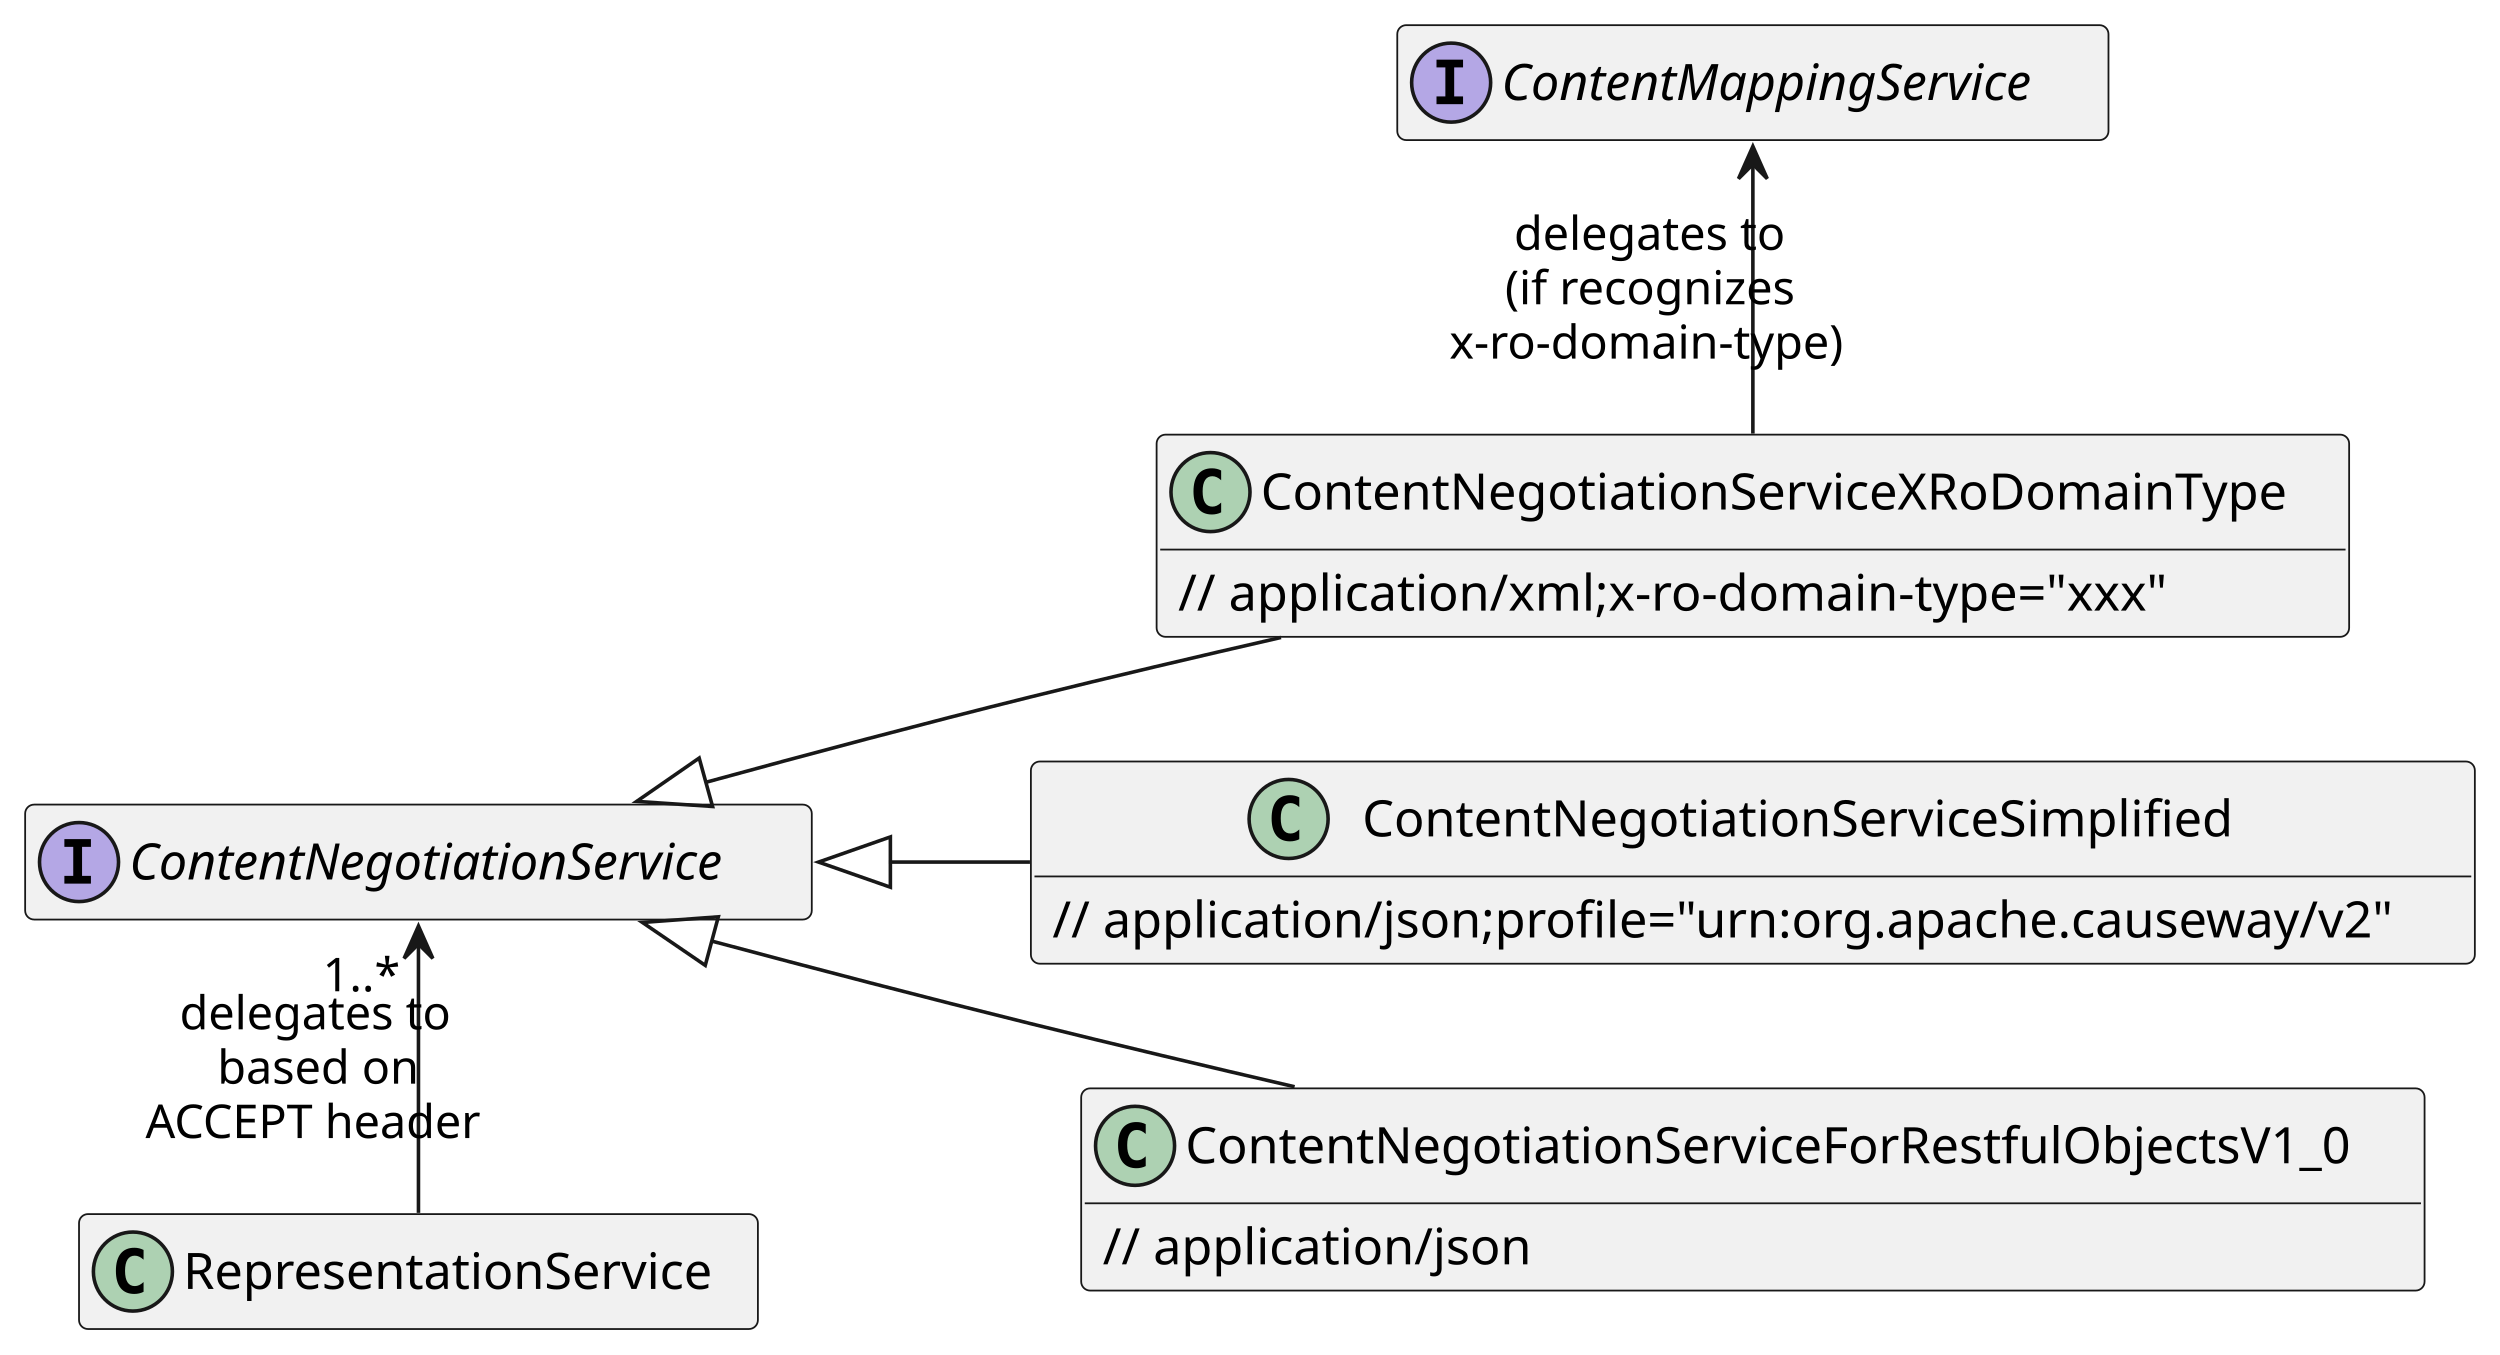
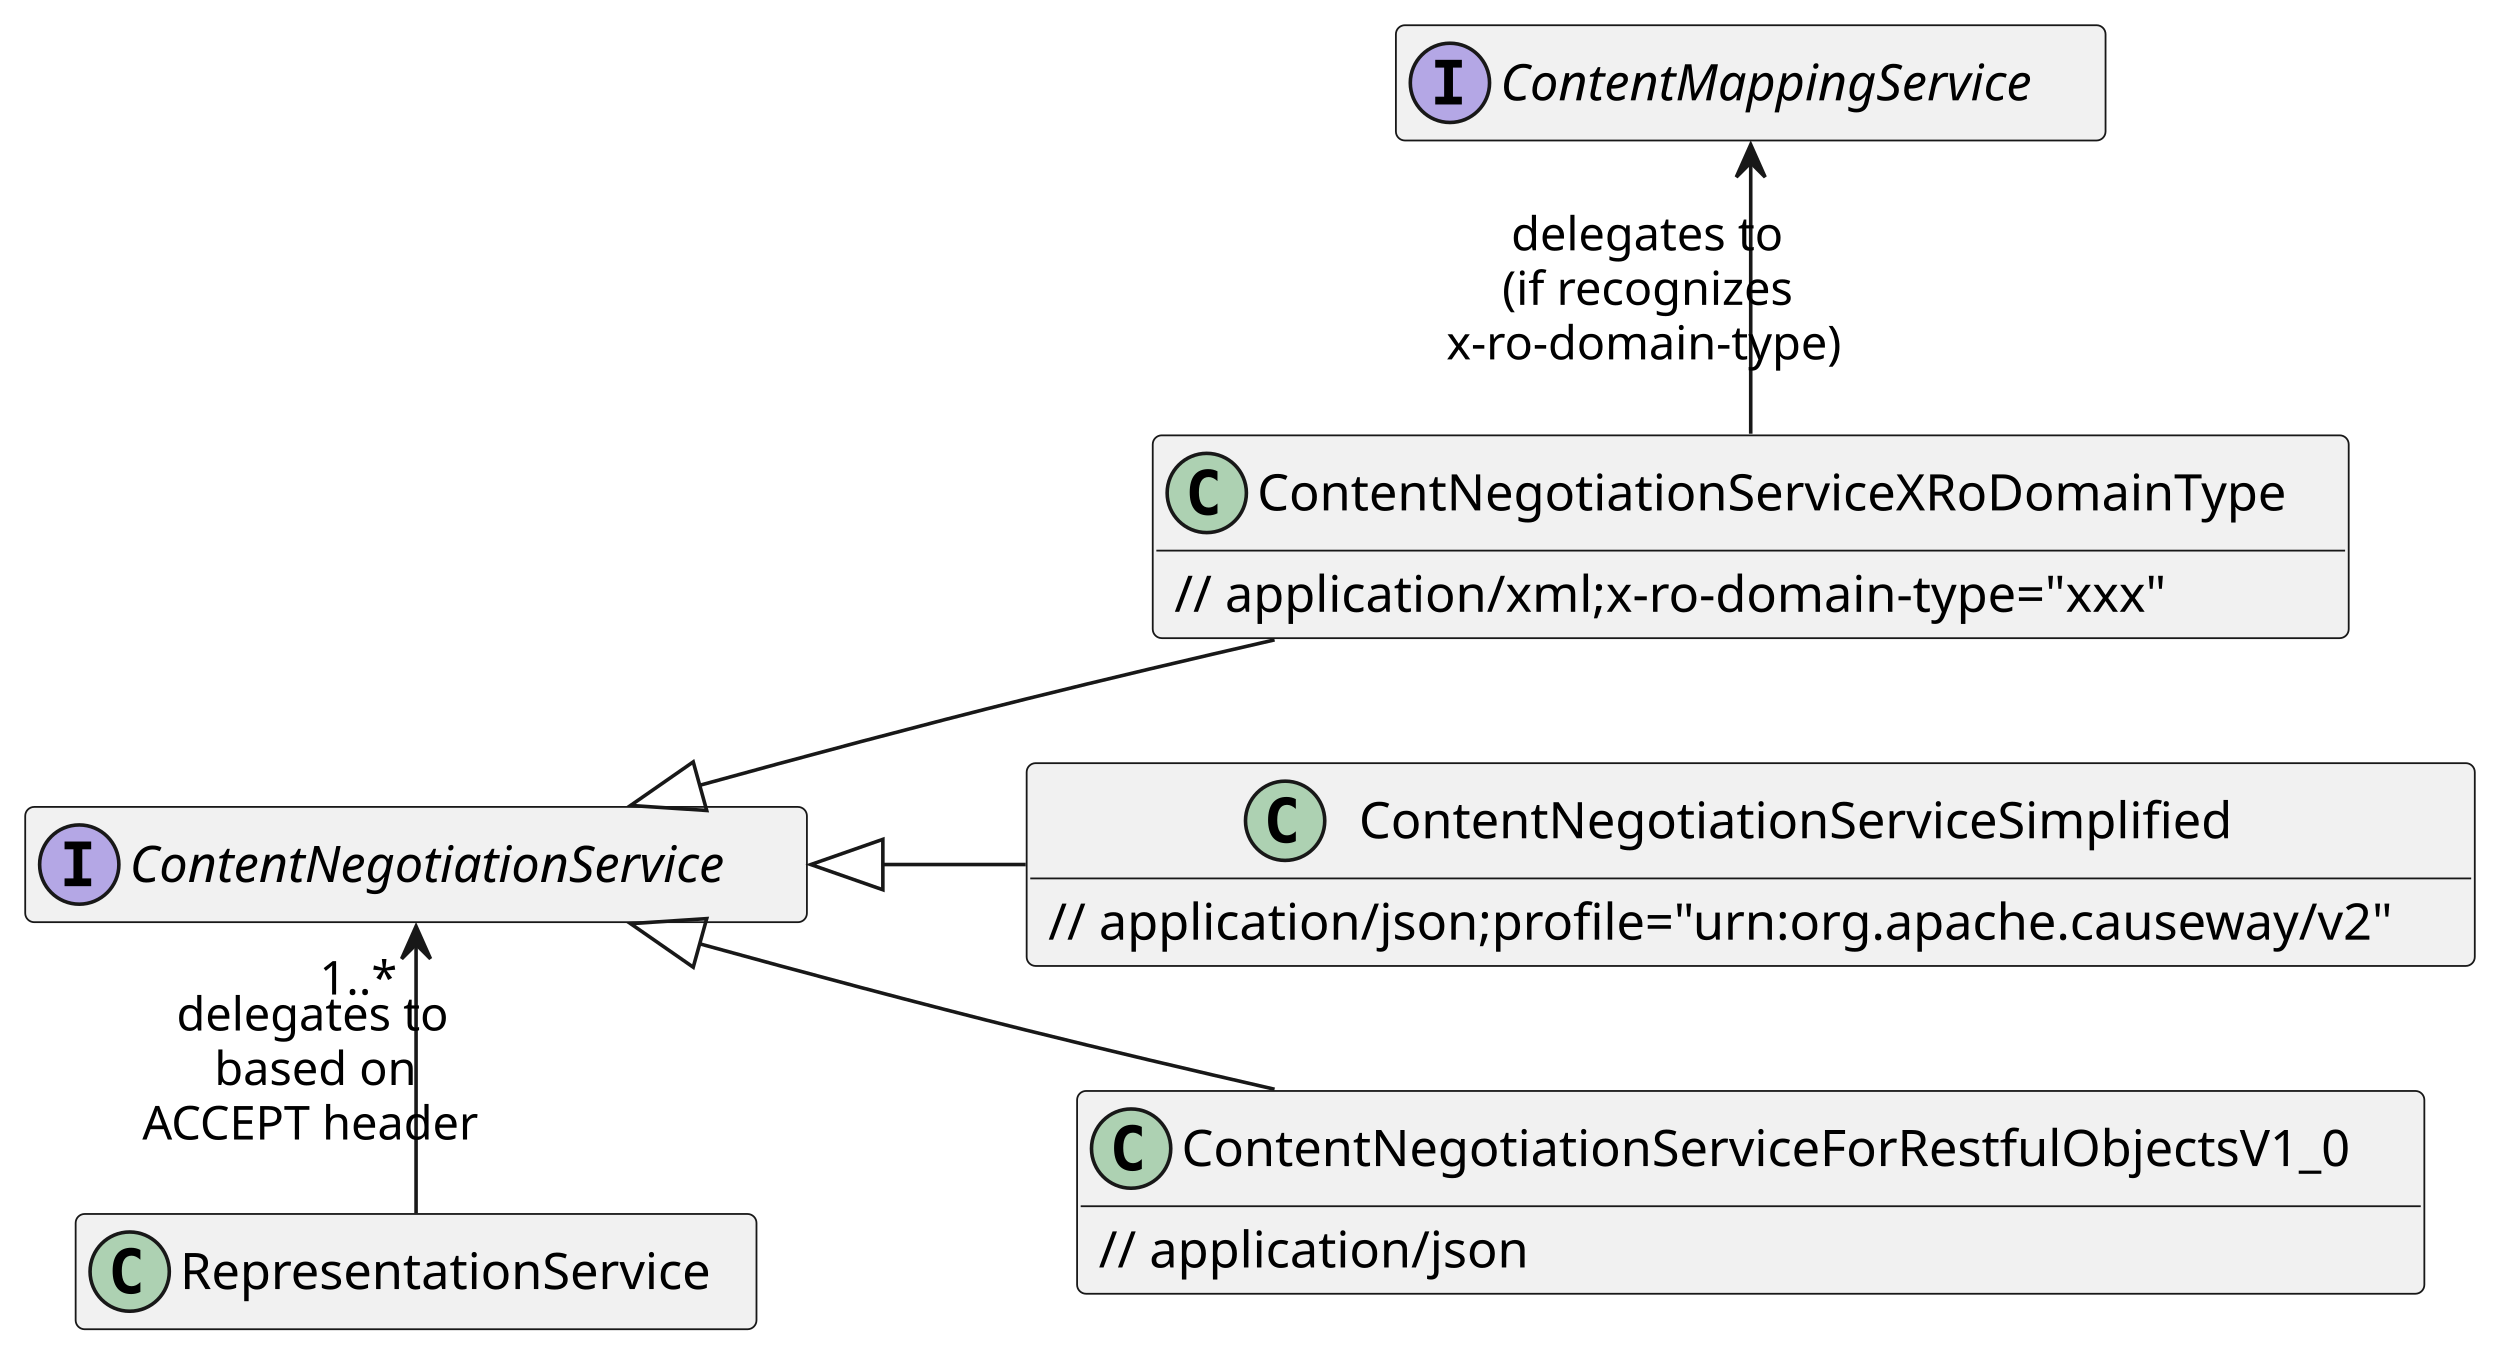
- <svg xmlns="http://www.w3.org/2000/svg" contentStyleType="text/css" height="377px" preserveAspectRatio="none" style="width:696px;height:377px;background:#FFFFFF;" version="1.1" viewBox="0 0 696 377" width="696px" zoomAndPan="magnify">
+ <svg xmlns="http://www.w3.org/2000/svg" contentStyleType="text/css" height="376px" preserveAspectRatio="none" style="width:694px;height:376px;background:#FFFFFF;" version="1.1" viewBox="0 0 694 376" width="694px" zoomAndPan="magnify">
  <defs />
  <g>
    <g id="elem_RepresentationService">
-       <rect codeLine="5" fill="#F1F1F1" height="32" id="RepresentationService" rx="2.5" ry="2.5" style="stroke:#181818;stroke-width:0.5;" width="189" x="22" y="338" />
-       <ellipse cx="37" cy="354" fill="#ADD1B2" rx="11" ry="11" style="stroke:#181818;stroke-width:1.0;" />
-       <path d="M39.969,359.641 Q39.391,359.938 38.75,360.078 Q38.109,360.234 37.406,360.234 Q34.906,360.234 33.578,358.594 Q32.266,356.938 32.266,353.812 Q32.266,350.688 33.578,349.031 Q34.906,347.375 37.406,347.375 Q38.109,347.375 38.75,347.531 Q39.406,347.688 39.969,347.984 L39.969,350.703 Q39.344,350.125 38.75,349.859 Q38.156,349.578 37.531,349.578 Q36.188,349.578 35.5,350.656 Q34.812,351.719 34.812,353.812 Q34.812,355.906 35.5,356.984 Q36.188,358.047 37.531,358.047 Q38.156,358.047 38.75,357.781 Q39.344,357.5 39.969,356.922 L39.969,359.641 Z " fill="#000000" />
-       <text fill="#000000" font-family="sans-serif" font-size="14" lengthAdjust="spacing" textLength="157" x="51" y="358.847">RepresentationService</text>
+       <rect codeLine="5" fill="#F1F1F1" height="32" id="RepresentationService" rx="2.5" ry="2.5" style="stroke:#181818;stroke-width:0.5;" width="189" x="21" y="337" />
+       <ellipse cx="36" cy="353" fill="#ADD1B2" rx="11" ry="11" style="stroke:#181818;stroke-width:1.0;" />
+       <path d="M38.969,358.641 Q38.391,358.938 37.75,359.078 Q37.109,359.234 36.406,359.234 Q33.906,359.234 32.578,357.594 Q31.266,355.938 31.266,352.812 Q31.266,349.688 32.578,348.031 Q33.906,346.375 36.406,346.375 Q37.109,346.375 37.75,346.531 Q38.406,346.688 38.969,346.984 L38.969,349.703 Q38.344,349.125 37.75,348.859 Q37.156,348.578 36.531,348.578 Q35.188,348.578 34.5,349.656 Q33.812,350.719 33.812,352.812 Q33.812,354.906 34.5,355.984 Q35.188,357.047 36.531,357.047 Q37.156,357.047 37.75,356.781 Q38.344,356.5 38.969,355.922 L38.969,358.641 Z " fill="#000000" />
+       <text fill="#000000" font-family="sans-serif" font-size="14" lengthAdjust="spacing" textLength="157" x="50" y="357.847">RepresentationService</text>
    </g>
    <g id="elem_ContentNegotiationService">
-       <rect codeLine="7" fill="#F1F1F1" height="32" id="ContentNegotiationService" rx="2.5" ry="2.5" style="stroke:#181818;stroke-width:0.5;" width="219" x="7" y="224" />
+       <rect codeLine="7" fill="#F1F1F1" height="32" id="ContentNegotiationService" rx="2.5" ry="2.5" style="stroke:#181818;stroke-width:0.5;" width="217" x="7" y="224" />
      <ellipse cx="22" cy="240" fill="#B4A7E5" rx="11" ry="11" style="stroke:#181818;stroke-width:1.0;" />
      <path d="M17.922,235.766 L17.922,233.609 L25.312,233.609 L25.312,235.766 L22.844,235.766 L22.844,243.844 L25.312,243.844 L25.312,246 L17.922,246 L17.922,243.844 L20.391,243.844 L20.391,235.766 L17.922,235.766 Z " fill="#000000" />
-       <text fill="#000000" font-family="sans-serif" font-size="14" font-style="italic" lengthAdjust="spacing" textLength="187" x="36" y="244.847">ContentNegotiationService</text>
+       <text fill="#000000" font-family="sans-serif" font-size="14" font-style="italic" lengthAdjust="spacing" textLength="185" x="36" y="244.847">ContentNegotiationService</text>
    </g>
    <g id="elem_ContentNegotiationServiceSimplified">
-       <rect codeLine="9" fill="#F1F1F1" height="56.297" id="ContentNegotiationServiceSimplified" rx="2.5" ry="2.5" style="stroke:#181818;stroke-width:0.5;" width="402" x="287" y="212" />
-       <ellipse cx="358.75" cy="228" fill="#ADD1B2" rx="11" ry="11" style="stroke:#181818;stroke-width:1.0;" />
-       <path d="M361.719,233.641 Q361.141,233.938 360.5,234.078 Q359.859,234.234 359.156,234.234 Q356.656,234.234 355.328,232.594 Q354.016,230.938 354.016,227.812 Q354.016,224.688 355.328,223.031 Q356.656,221.375 359.156,221.375 Q359.859,221.375 360.5,221.531 Q361.156,221.688 361.719,221.984 L361.719,224.703 Q361.094,224.125 360.5,223.859 Q359.906,223.578 359.281,223.578 Q357.938,223.578 357.25,224.656 Q356.562,225.719 356.562,227.812 Q356.562,229.906 357.25,230.984 Q357.938,232.047 359.281,232.047 Q359.906,232.047 360.5,231.781 Q361.094,231.5 361.719,230.922 L361.719,233.641 Z " fill="#000000" />
-       <text fill="#000000" font-family="sans-serif" font-size="14" lengthAdjust="spacing" textLength="250" x="379.25" y="232.847">ContentNegotiationServiceSimplified</text>
-       <line style="stroke:#181818;stroke-width:0.5;" x1="288" x2="688" y1="244" y2="244" />
-       <text fill="#000000" font-family="sans-serif" font-size="14" lengthAdjust="spacing" textLength="390" x="293" y="260.995">// application/json;profile="urn:org.apache.causeway/v2"</text>
+       <rect codeLine="9" fill="#F1F1F1" height="56.297" id="ContentNegotiationServiceSimplified" rx="2.5" ry="2.5" style="stroke:#181818;stroke-width:0.5;" width="402" x="285" y="211.85" />
+       <ellipse cx="356.75" cy="227.85" fill="#ADD1B2" rx="11" ry="11" style="stroke:#181818;stroke-width:1.0;" />
+       <path d="M359.719,233.491 Q359.141,233.787 358.5,233.928 Q357.859,234.084 357.156,234.084 Q354.656,234.084 353.328,232.444 Q352.016,230.787 352.016,227.662 Q352.016,224.537 353.328,222.881 Q354.656,221.225 357.156,221.225 Q357.859,221.225 358.5,221.381 Q359.156,221.537 359.719,221.834 L359.719,224.553 Q359.094,223.975 358.5,223.709 Q357.906,223.428 357.281,223.428 Q355.938,223.428 355.25,224.506 Q354.562,225.569 354.562,227.662 Q354.562,229.756 355.25,230.834 Q355.938,231.897 357.281,231.897 Q357.906,231.897 358.5,231.631 Q359.094,231.35 359.719,230.772 L359.719,233.491 Z " fill="#000000" />
+       <text fill="#000000" font-family="sans-serif" font-size="14" lengthAdjust="spacing" textLength="250" x="377.25" y="232.697">ContentNegotiationServiceSimplified</text>
+       <line style="stroke:#181818;stroke-width:0.5;" x1="286" x2="686" y1="243.85" y2="243.85" />
+       <text fill="#000000" font-family="sans-serif" font-size="14" lengthAdjust="spacing" textLength="390" x="291" y="260.845">// application/json;profile="urn:org.apache.causeway/v2"</text>
    </g>
    <g id="elem_ContentNegotiationServiceXRoDomainType">
-       <rect codeLine="12" fill="#F1F1F1" height="56.297" id="ContentNegotiationServiceXRoDomainType" rx="2.5" ry="2.5" style="stroke:#181818;stroke-width:0.5;" width="332" x="322" y="121" />
-       <ellipse cx="337" cy="137" fill="#ADD1B2" rx="11" ry="11" style="stroke:#181818;stroke-width:1.0;" />
-       <path d="M339.969,142.641 Q339.391,142.938 338.75,143.078 Q338.109,143.234 337.406,143.234 Q334.906,143.234 333.578,141.594 Q332.266,139.938 332.266,136.812 Q332.266,133.688 333.578,132.031 Q334.906,130.375 337.406,130.375 Q338.109,130.375 338.75,130.531 Q339.406,130.688 339.969,130.984 L339.969,133.703 Q339.344,133.125 338.75,132.859 Q338.156,132.578 337.531,132.578 Q336.188,132.578 335.5,133.656 Q334.812,134.719 334.812,136.812 Q334.812,138.906 335.5,139.984 Q336.188,141.047 337.531,141.047 Q338.156,141.047 338.75,140.781 Q339.344,140.5 339.969,139.922 L339.969,142.641 Z " fill="#000000" />
-       <text fill="#000000" font-family="sans-serif" font-size="14" lengthAdjust="spacing" textLength="300" x="351" y="141.847">ContentNegotiationServiceXRoDomainType</text>
-       <line style="stroke:#181818;stroke-width:0.5;" x1="323" x2="653" y1="153" y2="153" />
-       <text fill="#000000" font-family="sans-serif" font-size="14" lengthAdjust="spacing" textLength="281" x="328" y="169.995">// application/xml;x-ro-domain-type="xxx"</text>
+       <rect codeLine="12" fill="#F1F1F1" height="56.297" id="ContentNegotiationServiceXRoDomainType" rx="2.5" ry="2.5" style="stroke:#181818;stroke-width:0.5;" width="332" x="320" y="120.85" />
+       <ellipse cx="335" cy="136.85" fill="#ADD1B2" rx="11" ry="11" style="stroke:#181818;stroke-width:1.0;" />
+       <path d="M337.969,142.491 Q337.391,142.787 336.75,142.928 Q336.109,143.084 335.406,143.084 Q332.906,143.084 331.578,141.444 Q330.266,139.787 330.266,136.662 Q330.266,133.537 331.578,131.881 Q332.906,130.225 335.406,130.225 Q336.109,130.225 336.75,130.381 Q337.406,130.537 337.969,130.834 L337.969,133.553 Q337.344,132.975 336.75,132.709 Q336.156,132.428 335.531,132.428 Q334.188,132.428 333.5,133.506 Q332.812,134.569 332.812,136.662 Q332.812,138.756 333.5,139.834 Q334.188,140.897 335.531,140.897 Q336.156,140.897 336.75,140.631 Q337.344,140.35 337.969,139.772 L337.969,142.491 Z " fill="#000000" />
+       <text fill="#000000" font-family="sans-serif" font-size="14" lengthAdjust="spacing" textLength="300" x="349" y="141.697">ContentNegotiationServiceXRoDomainType</text>
+       <line style="stroke:#181818;stroke-width:0.5;" x1="321" x2="651" y1="152.85" y2="152.85" />
+       <text fill="#000000" font-family="sans-serif" font-size="14" lengthAdjust="spacing" textLength="281" x="326" y="169.845">// application/xml;x-ro-domain-type="xxx"</text>
    </g>
    <g id="elem_ContentNegotiationServiceForRestfulObjectsV1_0">
-       <rect codeLine="15" fill="#F1F1F1" height="56.297" id="ContentNegotiationServiceForRestfulObjectsV1_0" rx="2.5" ry="2.5" style="stroke:#181818;stroke-width:0.5;" width="374" x="301" y="303" />
-       <ellipse cx="316" cy="319" fill="#ADD1B2" rx="11" ry="11" style="stroke:#181818;stroke-width:1.0;" />
-       <path d="M318.969,324.641 Q318.391,324.938 317.75,325.078 Q317.109,325.234 316.406,325.234 Q313.906,325.234 312.578,323.594 Q311.266,321.938 311.266,318.812 Q311.266,315.688 312.578,314.031 Q313.906,312.375 316.406,312.375 Q317.109,312.375 317.75,312.531 Q318.406,312.688 318.969,312.984 L318.969,315.703 Q318.344,315.125 317.75,314.859 Q317.156,314.578 316.531,314.578 Q315.188,314.578 314.5,315.656 Q313.812,316.719 313.812,318.812 Q313.812,320.906 314.5,321.984 Q315.188,323.047 316.531,323.047 Q317.156,323.047 317.75,322.781 Q318.344,322.5 318.969,321.922 L318.969,324.641 Z " fill="#000000" />
-       <text fill="#000000" font-family="sans-serif" font-size="14" lengthAdjust="spacing" textLength="342" x="330" y="323.847">ContentNegotiationServiceForRestfulObjectsV1_0</text>
-       <line style="stroke:#181818;stroke-width:0.5;" x1="302" x2="674" y1="335" y2="335" />
-       <text fill="#000000" font-family="sans-serif" font-size="14" lengthAdjust="spacing" textLength="122" x="307" y="351.995">// application/json</text>
+       <rect codeLine="15" fill="#F1F1F1" height="56.297" id="ContentNegotiationServiceForRestfulObjectsV1_0" rx="2.5" ry="2.5" style="stroke:#181818;stroke-width:0.5;" width="374" x="299" y="302.85" />
+       <ellipse cx="314" cy="318.85" fill="#ADD1B2" rx="11" ry="11" style="stroke:#181818;stroke-width:1.0;" />
+       <path d="M316.969,324.491 Q316.391,324.788 315.75,324.928 Q315.109,325.084 314.406,325.084 Q311.906,325.084 310.578,323.444 Q309.266,321.788 309.266,318.663 Q309.266,315.538 310.578,313.881 Q311.906,312.225 314.406,312.225 Q315.109,312.225 315.75,312.381 Q316.406,312.538 316.969,312.834 L316.969,315.553 Q316.344,314.975 315.75,314.709 Q315.156,314.428 314.531,314.428 Q313.188,314.428 312.5,315.506 Q311.812,316.569 311.812,318.663 Q311.812,320.756 312.5,321.834 Q313.188,322.897 314.531,322.897 Q315.156,322.897 315.75,322.631 Q316.344,322.35 316.969,321.772 L316.969,324.491 Z " fill="#000000" />
+       <text fill="#000000" font-family="sans-serif" font-size="14" lengthAdjust="spacing" textLength="342" x="328" y="323.697">ContentNegotiationServiceForRestfulObjectsV1_0</text>
+       <line style="stroke:#181818;stroke-width:0.5;" x1="300" x2="672" y1="334.85" y2="334.85" />
+       <text fill="#000000" font-family="sans-serif" font-size="14" lengthAdjust="spacing" textLength="122" x="305" y="351.845">// application/json</text>
    </g>
    <g id="elem_ContentMappingService">
-       <rect codeLine="18" fill="#F1F1F1" height="32" id="ContentMappingService" rx="2.5" ry="2.5" style="stroke:#181818;stroke-width:0.5;" width="198" x="389" y="7" />
-       <ellipse cx="404" cy="23" fill="#B4A7E5" rx="11" ry="11" style="stroke:#181818;stroke-width:1.0;" />
-       <path d="M399.922,18.766 L399.922,16.609 L407.312,16.609 L407.312,18.766 L404.844,18.766 L404.844,26.844 L407.312,26.844 L407.312,29 L399.922,29 L399.922,26.844 L402.391,26.844 L402.391,18.766 L399.922,18.766 Z " fill="#000000" />
-       <text fill="#000000" font-family="sans-serif" font-size="14" font-style="italic" lengthAdjust="spacing" textLength="166" x="418" y="27.847">ContentMappingService</text>
+       <rect codeLine="18" fill="#F1F1F1" height="32" id="ContentMappingService" rx="2.5" ry="2.5" style="stroke:#181818;stroke-width:0.5;" width="197" x="387.5" y="7" />
+       <ellipse cx="402.5" cy="23" fill="#B4A7E5" rx="11" ry="11" style="stroke:#181818;stroke-width:1.0;" />
+       <path d="M398.422,18.766 L398.422,16.609 L405.812,16.609 L405.812,18.766 L403.344,18.766 L403.344,26.844 L405.812,26.844 L405.812,29 L398.422,29 L398.422,26.844 L400.891,26.844 L400.891,18.766 L398.422,18.766 Z " fill="#000000" />
+       <text fill="#000000" font-family="sans-serif" font-size="14" font-style="italic" lengthAdjust="spacing" textLength="165" x="416.5" y="27.847">ContentMappingService</text>
    </g>
    <g id="link_ContentMappingService_ContentNegotiationServiceXRoDomainType">
-       <path codeLine="20" d="M488,45.68 C488,66.71 488,98.07 488,120.72 " fill="none" id="ContentMappingService-backto-ContentNegotiationServiceXRoDomainType" style="stroke:#181818;stroke-width:1.0;" />
-       <polygon fill="#181818" points="488,40.75,484,49.75,488,45.75,492,49.75,488,40.75" style="stroke:#181818;stroke-width:1.0;" />
-       <text fill="#000000" font-family="sans-serif" font-size="13" lengthAdjust="spacing" textLength="80" x="421.5" y="69.567">delegates to</text>
-       <text fill="#000000" font-family="sans-serif" font-size="13" lengthAdjust="spacing" textLength="85" x="419" y="84.7">(if recognizes</text>
-       <text fill="#000000" font-family="sans-serif" font-size="13" lengthAdjust="spacing" textLength="116" x="403.5" y="99.832">x-ro-domain-type)</text>
+       <path codeLine="20" d="M486,45.02 C486,65.96 486,97.54 486,120.41 " fill="none" id="ContentMappingService-backto-ContentNegotiationServiceXRoDomainType" style="stroke:#181818;stroke-width:1.0;" />
+       <polygon fill="#181818" points="486,40.16,482,49.16,486,45.16,490,49.16,486,40.16" style="stroke:#181818;stroke-width:1.0;" />
+       <text fill="#000000" font-family="sans-serif" font-size="13" lengthAdjust="spacing" textLength="80" x="419.5" y="69.497">delegates to</text>
+       <text fill="#000000" font-family="sans-serif" font-size="13" lengthAdjust="spacing" textLength="85" x="417" y="84.63">(if recognizes</text>
+       <text fill="#000000" font-family="sans-serif" font-size="13" lengthAdjust="spacing" textLength="116" x="401.5" y="99.763">x-ro-domain-type)</text>
    </g>
    <g id="link_ContentNegotiationService_ContentNegotiationServiceForRestfulObjectsV1_0">
-       <path codeLine="21" d="M198.05,261.97 C226.14,269.48 257.92,277.8 287,285 C310.69,290.87 336.02,296.89 360.42,302.56 " fill="none" id="ContentNegotiationService-backto-ContentNegotiationServiceForRestfulObjectsV1_0" style="stroke:#181818;stroke-width:1.0;" />
-       <polygon fill="none" points="196.34,268.76,178.85,256.81,199.98,255.24,196.34,268.76" style="stroke:#181818;stroke-width:1.0;" />
+       <path codeLine="21" d="M194,261.94 C222.53,269.82 255.16,278.58 285,286 C307.19,291.52 330.84,297.11 353.82,302.38 " fill="none" id="ContentNegotiationService-backto-ContentNegotiationServiceForRestfulObjectsV1_0" style="stroke:#181818;stroke-width:1.0;" />
+       <polygon fill="none" points="192.44,268.5,175.04,256.4,196.18,255.01,192.44,268.5" style="stroke:#181818;stroke-width:1.0;" />
    </g>
    <g id="link_ContentNegotiationService_ContentNegotiationServiceXRoDomainType">
-       <path codeLine="22" d="M196.22,217.87 C224.75,210.05 257.26,201.38 287,194 C309.45,188.43 333.4,182.79 356.63,177.47 " fill="none" id="ContentNegotiationService-backto-ContentNegotiationServiceXRoDomainType" style="stroke:#181818;stroke-width:1.0;" />
-       <polygon fill="none" points="198.38,224.53,177.24,223.11,194.65,211.04,198.38,224.53" style="stroke:#181818;stroke-width:1.0;" />
+       <path codeLine="22" d="M194,218.06 C222.53,210.18 255.16,201.43 285,194 C307.19,188.48 330.84,182.89 353.82,177.62 " fill="none" id="ContentNegotiationService-backto-ContentNegotiationServiceXRoDomainType" style="stroke:#181818;stroke-width:1.0;" />
+       <polygon fill="none" points="196.18,224.99,175.04,223.6,192.44,211.5,196.18,224.99" style="stroke:#181818;stroke-width:1.0;" />
    </g>
    <g id="link_ContentNegotiationService_ContentNegotiationServiceSimplified">
-       <path codeLine="23" d="M247.48,240 C260.27,240 273.45,240 286.74,240 " fill="none" id="ContentNegotiationService-backto-ContentNegotiationServiceSimplified" style="stroke:#181818;stroke-width:1.0;" />
-       <polygon fill="none" points="247.88,247,227.88,240,247.88,233,247.88,247" style="stroke:#181818;stroke-width:1.0;" />
+       <path codeLine="23" d="M244.81,240 C257.81,240 271.22,240 284.74,240 " fill="none" id="ContentNegotiationService-backto-ContentNegotiationServiceSimplified" style="stroke:#181818;stroke-width:1.0;" />
+       <polygon fill="none" points="245.08,247,225.08,240,245.08,233,245.08,247" style="stroke:#181818;stroke-width:1.0;" />
    </g>
    <g id="link_ContentNegotiationService_RepresentationService">
-       <path codeLine="25" d="M116.5,262.8 C116.5,284.95 116.5,318.03 116.5,337.67 " fill="none" id="ContentNegotiationService-backto-RepresentationService" style="stroke:#181818;stroke-width:1.0;" />
-       <polygon fill="#181818" points="116.5,257.82,112.5,266.82,116.5,262.82,120.5,266.82,116.5,257.82" style="stroke:#181818;stroke-width:1.0;" />
-       <text fill="#000000" font-family="sans-serif" font-size="13" lengthAdjust="spacing" textLength="80" x="50" y="286.567">delegates to</text>
-       <text fill="#000000" font-family="sans-serif" font-size="13" lengthAdjust="spacing" textLength="59" x="60.5" y="301.7">based on</text>
-       <text fill="#000000" font-family="sans-serif" font-size="13" lengthAdjust="spacing" textLength="99" x="40.5" y="316.832">ACCEPT header</text>
-       <text fill="#000000" font-family="sans-serif" font-size="13" lengthAdjust="spacing" textLength="23" x="89.834" y="275.974">1..*</text>
+       <path codeLine="25" d="M115.5,262.03 C115.5,283.99 115.5,317.17 115.5,336.81 " fill="none" id="ContentNegotiationService-backto-RepresentationService" style="stroke:#181818;stroke-width:1.0;" />
+       <polygon fill="#181818" points="115.5,257.16,111.5,266.16,115.5,262.16,119.5,266.16,115.5,257.16" style="stroke:#181818;stroke-width:1.0;" />
+       <text fill="#000000" font-family="sans-serif" font-size="13" lengthAdjust="spacing" textLength="80" x="49" y="286.067">delegates to</text>
+       <text fill="#000000" font-family="sans-serif" font-size="13" lengthAdjust="spacing" textLength="59" x="59.5" y="301.2">based on</text>
+       <text fill="#000000" font-family="sans-serif" font-size="13" lengthAdjust="spacing" textLength="99" x="39.5" y="316.332">ACCEPT header</text>
+       <text fill="#000000" font-family="sans-serif" font-size="13" lengthAdjust="spacing" textLength="23" x="88.691" y="276.086">1..*</text>
    </g>
  </g>
</svg>
